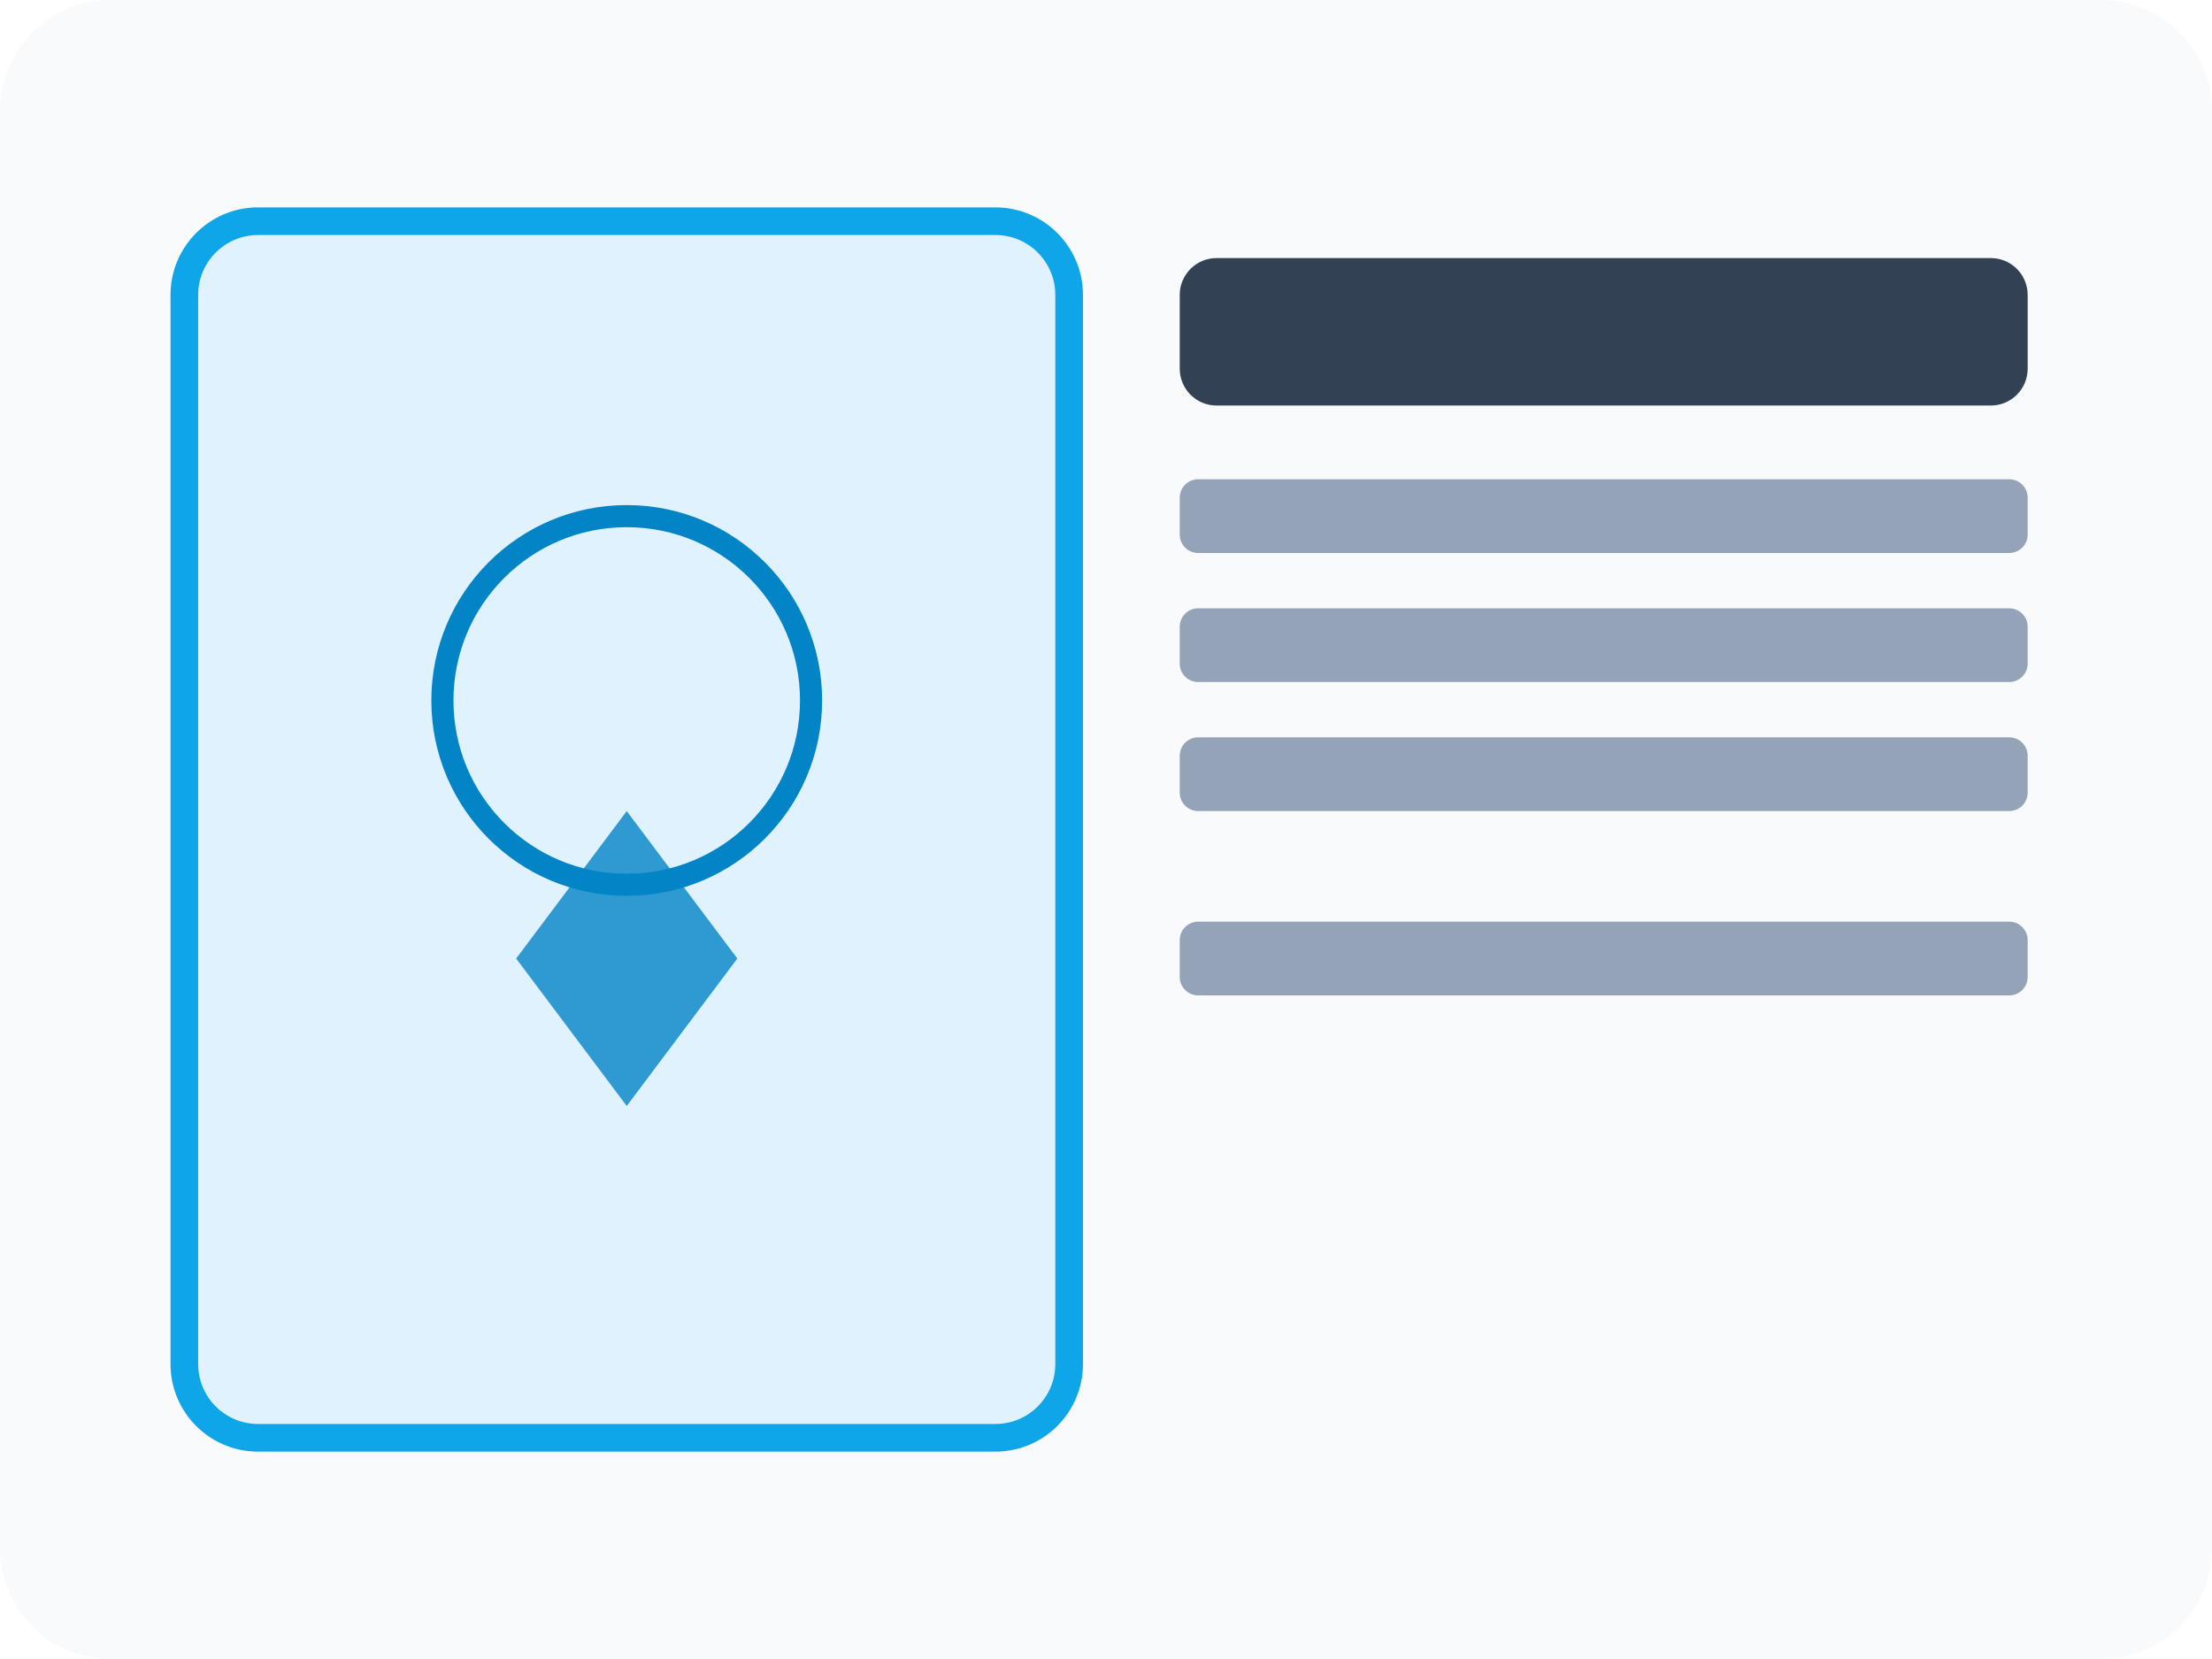
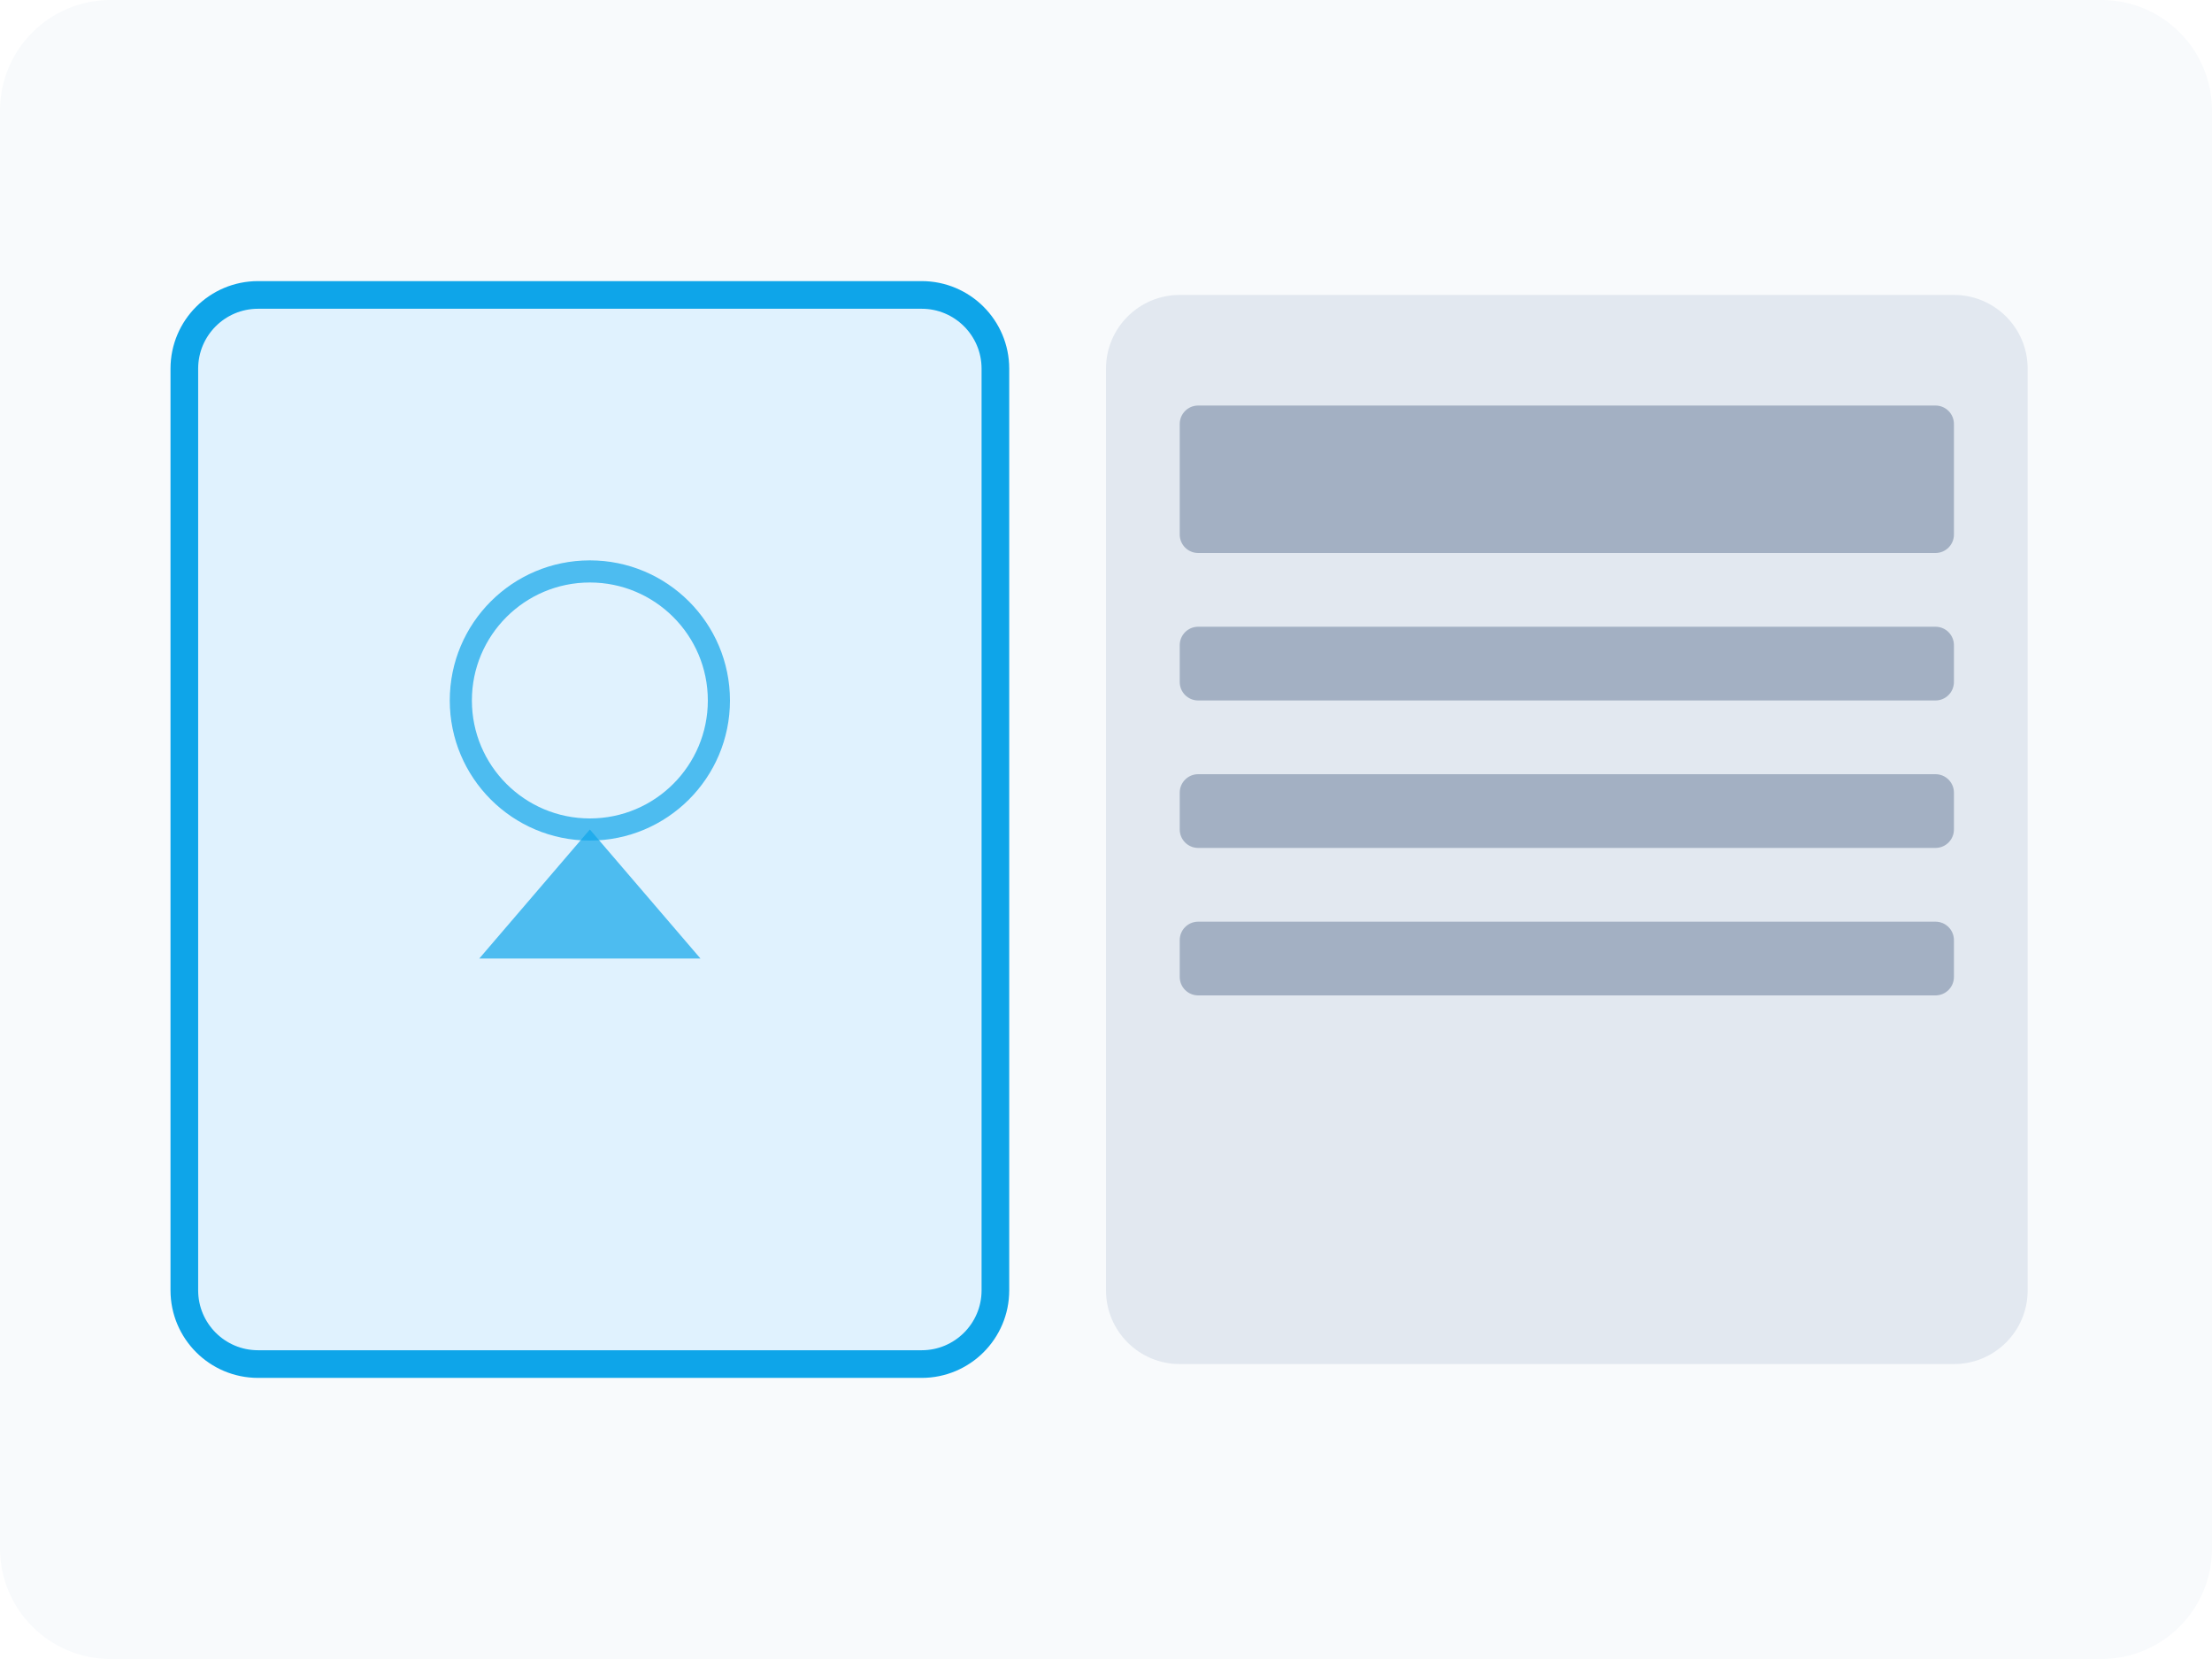
<svg xmlns="http://www.w3.org/2000/svg" viewBox="0 0 120 90" width="120" height="90">
  <rect width="120" height="90" fill="#f8fafc" rx="6" />
-   <rect x="10" y="12" width="48" height="66" rx="4" fill="#e0f2fe" stroke="#0ea5e9" stroke-width="1.5" />
-   <circle cx="34" cy="38" r="10" fill="none" stroke="#0284c7" stroke-width="1.2" />
-   <path d="M28 52 L34 44 L40 52 L34 60 Z" fill="#0284c7" opacity="0.8" />
-   <rect x="64" y="14" width="46" height="8" rx="2" fill="#334155" />
-   <rect x="64" y="26" width="46" height="4" rx="1" fill="#94a3b8" />
-   <rect x="64" y="33" width="46" height="4" rx="1" fill="#94a3b8" />
-   <rect x="64" y="40" width="46" height="4" rx="1" fill="#94a3b8" />
-   <rect x="64" y="50" width="46" height="4" rx="1" fill="#94a3b8" />
+   <rect x="10" y="16" width="44" height="58" rx="4" fill="#e0f2fe" stroke="#0ea5e9" stroke-width="1.5" />
+   <circle cx="32" cy="38" r="7" fill="none" stroke="#0ea5e9" stroke-width="1.2" opacity="0.7" />
+   <path d="M26 52 L32 45 L38 52 Z" fill="#0ea5e9" opacity="0.7" />
+   <rect x="60" y="16" width="50" height="58" rx="4" fill="#e2e8f0" />
+   <rect x="64" y="22" width="42" height="8" rx="1" fill="#94a3b8" opacity="0.8" />
+   <rect x="64" y="34" width="42" height="4" rx="1" fill="#94a3b8" opacity="0.8" />
+   <rect x="64" y="42" width="42" height="4" rx="1" fill="#94a3b8" opacity="0.8" />
+   <rect x="64" y="50" width="42" height="4" rx="1" fill="#94a3b8" opacity="0.8" />
</svg>
